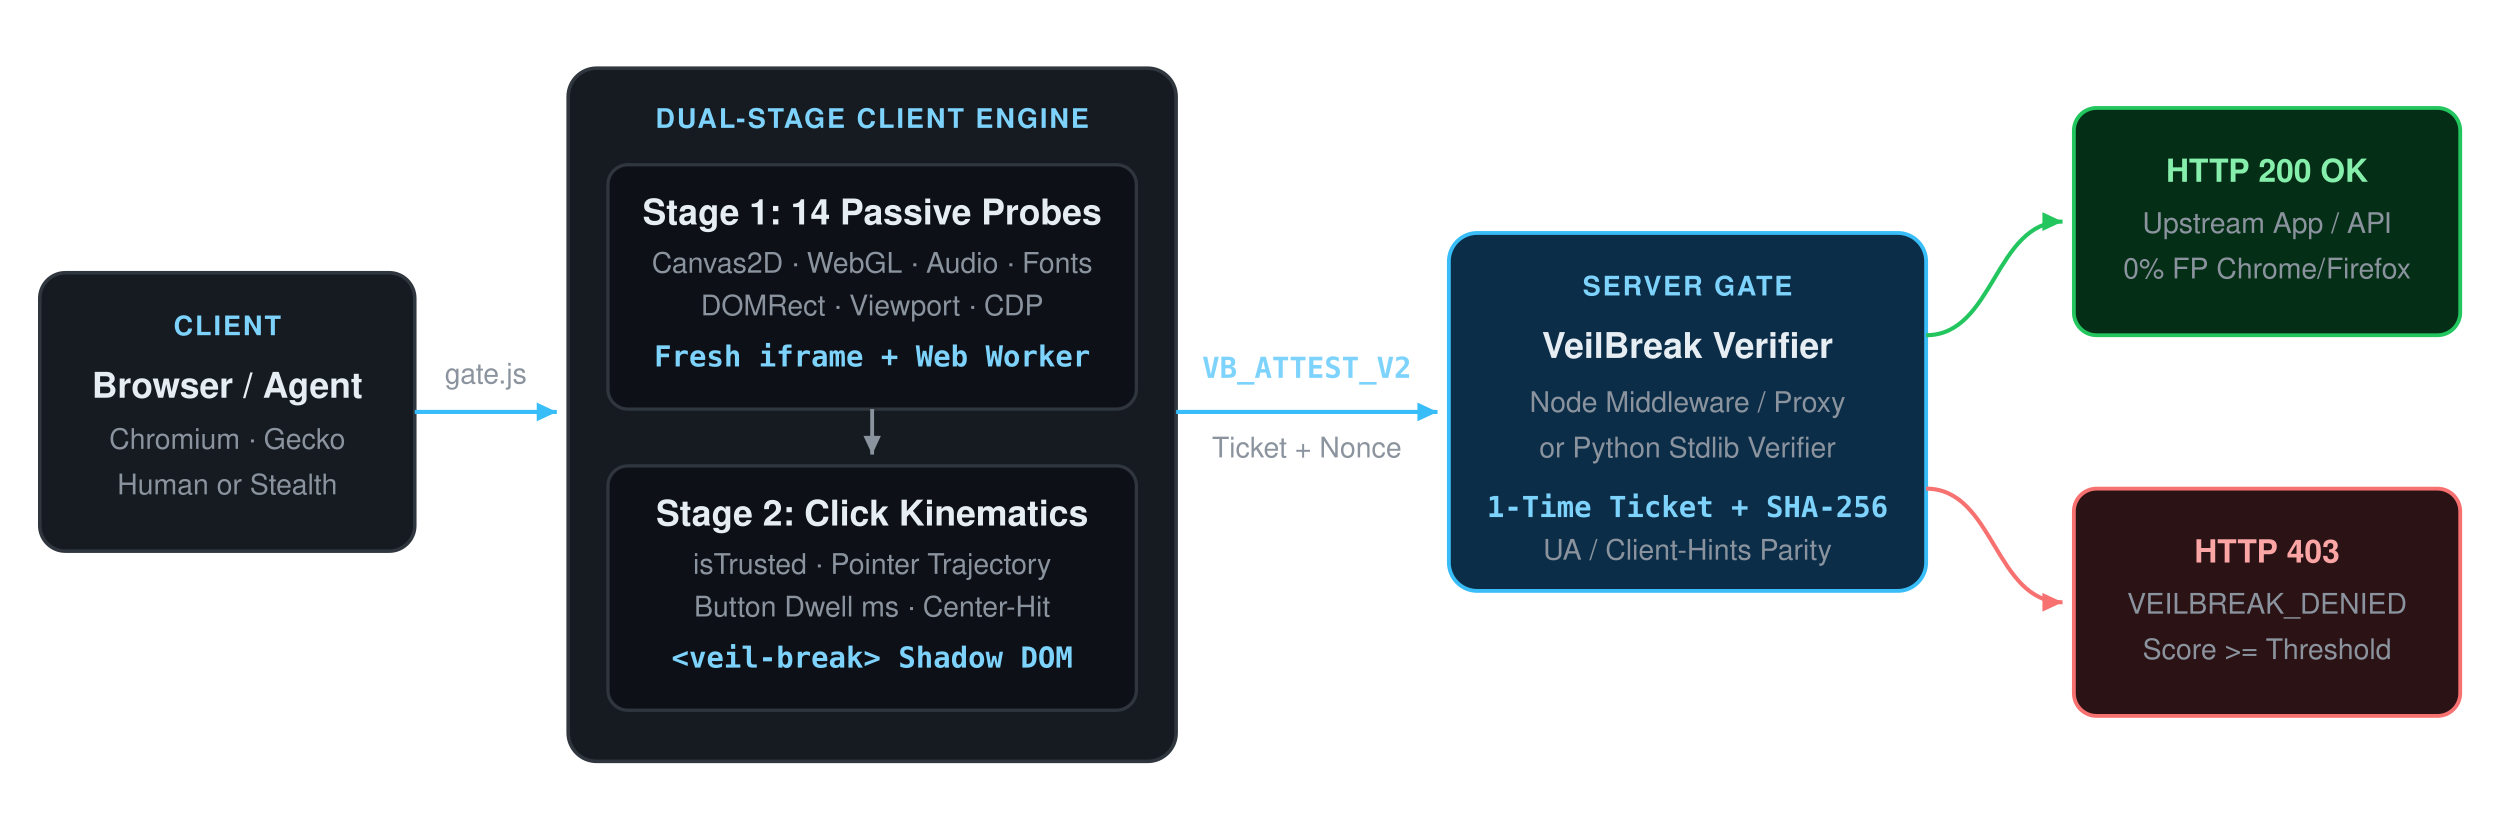
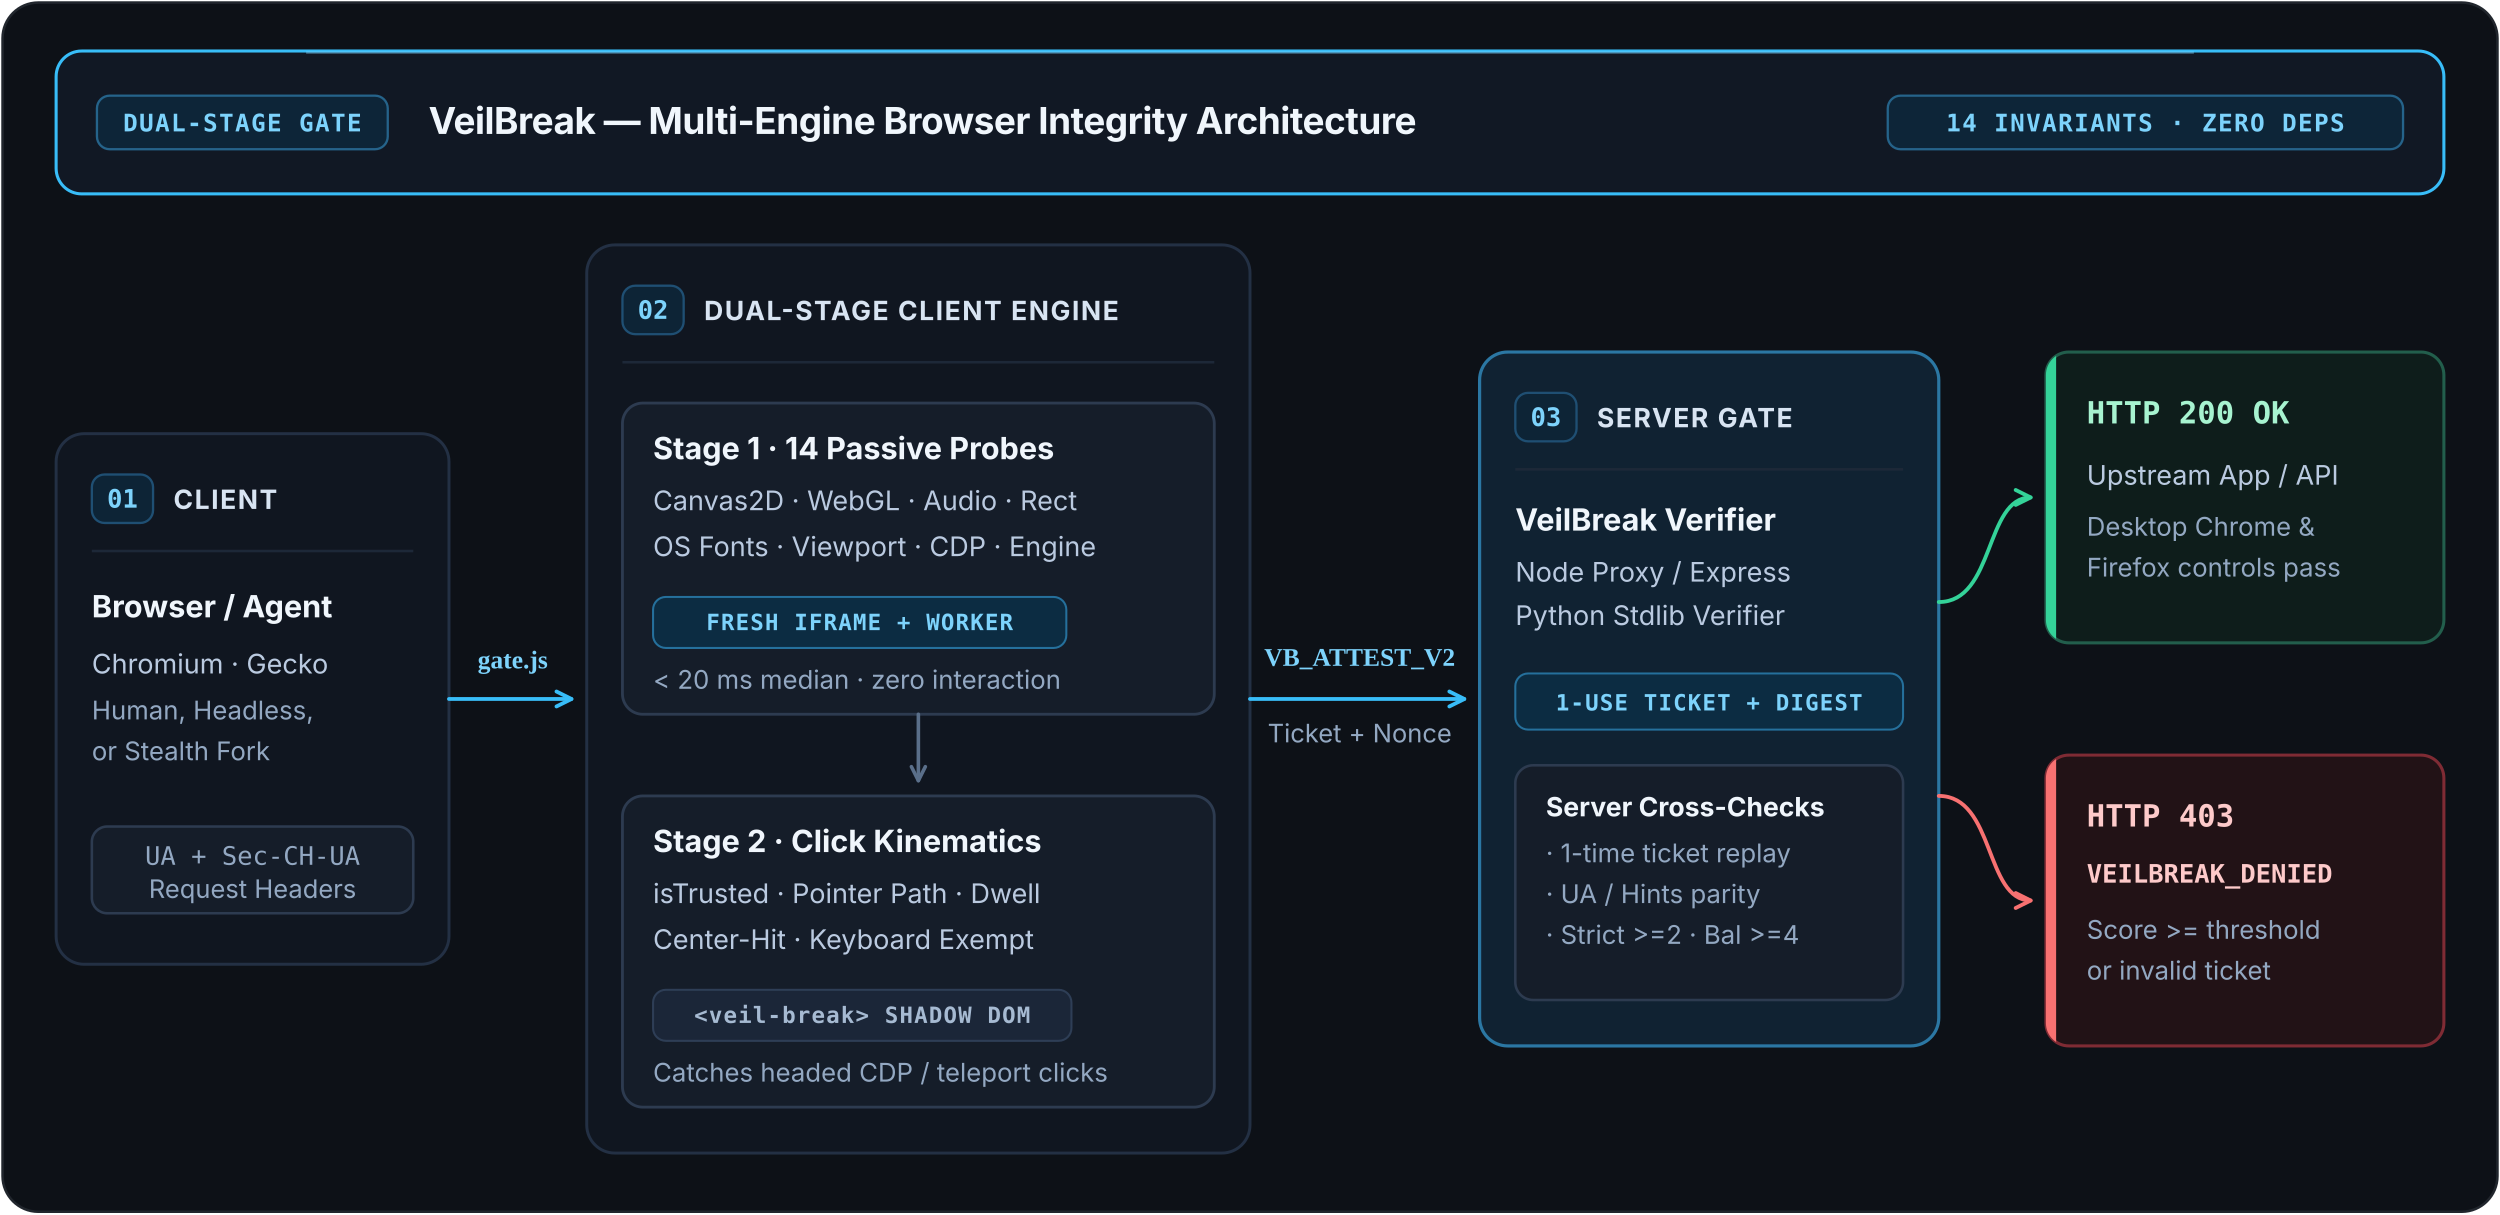
- <svg xmlns="http://www.w3.org/2000/svg" width="880" height="292" viewBox="0 0 880 292" role="img" aria-label="VeilBreak Dual-Stage Browser Integrity Gate Architecture">
+ <svg xmlns="http://www.w3.org/2000/svg" width="980" height="476" viewBox="0 0 980 476" role="img" aria-label="VeilBreak Dual-Stage Browser Integrity Gate Architecture">
  <defs>
-     <marker id="arr" viewBox="0 0 10 10" refX="8.5" refY="5" markerWidth="6.5" markerHeight="6.5" orient="auto-start-reverse">
-       <path d="M 1 1.5 L 8.5 5 L 1 8.5 z" fill="#8B949E" />
+     <marker id="vb-edge-dark" viewBox="0 0 10 10" refX="7.5" refY="5" markerWidth="6.5" markerHeight="6.5" orient="auto">
+       <path d="M 1.5 2 L 7.5 5 L 1.5 8" fill="none" stroke="#5A6F8A" stroke-width="1.55" stroke-linecap="round" stroke-linejoin="round" />
    </marker>
-     <marker id="arr-acc" viewBox="0 0 10 10" refX="8.5" refY="5" markerWidth="6.5" markerHeight="6.5" orient="auto-start-reverse">
-       <path d="M 1 1.5 L 8.5 5 L 1 8.5 z" fill="#38BDF8" />
+     <marker id="vb-acc-dark" viewBox="0 0 10 10" refX="7.5" refY="5" markerWidth="6.5" markerHeight="6.5" orient="auto">
+       <path d="M 1.5 2 L 7.5 5 L 1.5 8" fill="none" stroke="#38BDF8" stroke-width="1.55" stroke-linecap="round" stroke-linejoin="round" />
    </marker>
-     <marker id="arr-ok" viewBox="0 0 10 10" refX="8.5" refY="5" markerWidth="6.5" markerHeight="6.5" orient="auto-start-reverse">
-       <path d="M 1 1.5 L 8.5 5 L 1 8.5 z" fill="#22C55E" />
+     <marker id="vb-ok-dark" viewBox="0 0 10 10" refX="7.5" refY="5" markerWidth="6.5" markerHeight="6.5" orient="auto">
+       <path d="M 1.5 2 L 7.5 5 L 1.5 8" fill="none" stroke="#34D399" stroke-width="1.55" stroke-linecap="round" stroke-linejoin="round" />
    </marker>
-     <marker id="arr-deny" viewBox="0 0 10 10" refX="8.5" refY="5" markerWidth="6.5" markerHeight="6.5" orient="auto-start-reverse">
-       <path d="M 1 1.5 L 8.5 5 L 1 8.5 z" fill="#F87171" />
+     <marker id="vb-deny-dark" viewBox="0 0 10 10" refX="7.5" refY="5" markerWidth="6.5" markerHeight="6.5" orient="auto">
+       <path d="M 1.5 2 L 7.5 5 L 1.5 8" fill="none" stroke="#F87171" stroke-width="1.55" stroke-linecap="round" stroke-linejoin="round" />
    </marker>
+     <clipPath id="vb-clip-ok-dark">
+       <rect x="802" y="138" width="156" height="114" rx="9" />
+     </clipPath>
+     <clipPath id="vb-clip-dn-dark">
+       <rect x="802" y="296" width="156" height="114" rx="9" />
+     </clipPath>
    <style>
-       .card { fill: #161B22; stroke: #30363D; stroke-width: 1.25; }
-       .sub  { fill: #0D1117; stroke: #30363D; stroke-width: 1.15; }
-       .acc  { fill: #0C2D48; stroke: #38BDF8; stroke-width: 1.35; }
-       .ok   { fill: #052E16; stroke: #22C55E; stroke-width: 1.35; }
-       .deny { fill: #2A1215; stroke: #F87171; stroke-width: 1.35; }
-       .t    { font-family: -apple-system, BlinkMacSystemFont, "Segoe UI", Helvetica, Arial, sans-serif; font-size: 12.5px; font-weight: 700; fill: #E6EDF3; text-anchor: middle; }
-       .tl   { font-family: -apple-system, BlinkMacSystemFont, "Segoe UI", Helvetica, Arial, sans-serif; font-size: 12px; font-weight: 700; fill: #E6EDF3; text-anchor: start; }
-       .b    { font-family: -apple-system, BlinkMacSystemFont, "Segoe UI", Helvetica, Arial, sans-serif; font-size: 10.6px; fill: #C9D1D9; text-anchor: middle; }
-       .m    { font-family: -apple-system, BlinkMacSystemFont, "Segoe UI", Helvetica, Arial, sans-serif; font-size: 10px; fill: #8B949E; text-anchor: middle; }
-       .mono { font-family: ui-monospace, SFMono-Regular, Menlo, Consolas, monospace; font-size: 10.2px; font-weight: 600; fill: #7DD3FC; text-anchor: middle; }
-       .ok-t { font-family: -apple-system, BlinkMacSystemFont, "Segoe UI", Helvetica, Arial, sans-serif; font-size: 11.2px; font-weight: 700; fill: #86EFAC; text-anchor: middle; }
-       .dn-t { font-family: -apple-system, BlinkMacSystemFont, "Segoe UI", Helvetica, Arial, sans-serif; font-size: 11.2px; font-weight: 700; fill: #FCA5A5; text-anchor: middle; }
-       .kicker { font-family: -apple-system, BlinkMacSystemFont, "Segoe UI", Helvetica, Arial, sans-serif; font-size: 9.5px; font-weight: 700; letter-spacing: 0.7px; fill: #7DD3FC; text-anchor: middle; }
-       .e    { fill: none; stroke: #8B949E; stroke-width: 1.35; }
-       .ea   { fill: none; stroke: #38BDF8; stroke-width: 1.45; }
-       .eok  { fill: none; stroke: #22C55E; stroke-width: 1.45; }
-       .edn  { fill: none; stroke: #F87171; stroke-width: 1.45; }
+       .sans { font-family: -apple-system, BlinkMacSystemFont, "Segoe UI", Inter, Helvetica, Arial, sans-serif; }
+       .mono { font-family: ui-monospace, SFMono-Regular, "SF Mono", Menlo, Consolas, monospace; }
+       .hub-title { font-size: 14.5px; font-weight: 700; fill: #F0F6FC; letter-spacing: -0.2px; }
+       .badge-txt { font-size: 9.5px; font-weight: 700; fill: #7DD3FC; letter-spacing: 0.55px; text-anchor: middle; }
+       .col-hdr   { font-size: 10.4px; font-weight: 700; fill: #D8E4F2; letter-spacing: 0.6px; }
+       .step-num  { font-size: 10px; font-weight: 700; fill: #7DD3FC; text-anchor: middle; }
+       .card-ttl  { font-size: 12px; font-weight: 700; fill: #F0F6FC; }
+       .body      { font-size: 10.6px; font-weight: 400; fill: #BACAE0; }
+       .muted     { font-size: 10.1px; font-weight: 400; fill: #93A8C2; }
+       .muted-c   { font-size: 10px; font-weight: 400; fill: #93A8C2; text-anchor: middle; }
+       .mono-c    { font-size: 10px; font-weight: 700; fill: #7DD3FC; text-anchor: middle; }
+       .pill-txt  { font-size: 8.8px; font-weight: 700; fill: #7DD3FC; letter-spacing: 0.45px; text-anchor: middle; }
+       .tag-txt   { font-size: 8.8px; font-weight: 700; fill: #A6BAD2; letter-spacing: 0.45px; text-anchor: middle; }
+       .ok-t      { font-size: 12px; font-weight: 700; fill: #A7F3D0; }
+       .dn-t      { font-size: 12px; font-weight: 700; fill: #FECACA; }
+       .edge      { fill: none; stroke: #5A6F8A; stroke-width: 1.4; stroke-linecap: round; }
+       .edge-acc  { fill: none; stroke: #38BDF8; stroke-width: 1.5; stroke-linecap: round; }
+       .edge-ok   { fill: none; stroke: #34D399; stroke-width: 1.5; stroke-linecap: round; }
+       .edge-deny { fill: none; stroke: #F87171; stroke-width: 1.5; stroke-linecap: round; }
    </style>
  </defs>
-   <rect class="card" x="14" y="96" width="132" height="98" rx="9" />
-   <text class="kicker" x="80" y="118">CLIENT</text>
-   <text class="t" x="80" y="140">Browser / Agent</text>
-   <text class="m" x="80" y="158">Chromium · Gecko</text>
-   <text class="m" x="80" y="174">Human or Stealth</text>
-   <line class="ea" x1="146" y1="145" x2="196" y2="145" marker-end="url(#arr-acc)" />
-   <text class="m" x="171" y="135">gate.js</text>
-   <rect class="card" x="200" y="24" width="214" height="244" rx="10" />
-   <text class="kicker" x="307" y="45">DUAL-STAGE CLIENT ENGINE</text>
-   <rect class="sub" x="214" y="58" width="186" height="86" rx="7" />
-   <text class="t" x="307" y="79">Stage 1: 14 Passive Probes</text>
-   <text class="m" x="307" y="96">Canvas2D · WebGL · Audio · Fonts</text>
-   <text class="m" x="307" y="111">DOMRect · Viewport · CDP</text>
-   <text class="mono" x="307" y="129">Fresh iframe + Web Worker</text>
-   <line class="e" x1="307" y1="144" x2="307" y2="160" marker-end="url(#arr)" />
-   <rect class="sub" x="214" y="164" width="186" height="86" rx="7" />
-   <text class="t" x="307" y="185">Stage 2: Click Kinematics</text>
-   <text class="m" x="307" y="202">isTrusted · Pointer Trajectory</text>
-   <text class="m" x="307" y="217">Button Dwell ms · Center-Hit</text>
-   <text class="mono" x="307" y="235">&lt;veil-break&gt; Shadow DOM</text>
-   <line class="ea" x1="414" y1="145" x2="506" y2="145" marker-end="url(#arr-acc)" />
-   <text class="mono" x="460" y="133">VB_ATTEST_V2</text>
-   <text class="m" x="460" y="161">Ticket + Nonce</text>
-   <rect class="acc" x="510" y="82" width="168" height="126" rx="10" />
-   <text class="kicker" x="594" y="104">SERVER GATE</text>
-   <text class="t" x="594" y="126">VeilBreak Verifier</text>
-   <text class="m" x="594" y="145">Node Middleware / Proxy</text>
-   <text class="m" x="594" y="161">or Python Stdlib Verifier</text>
-   <text class="mono" x="594" y="182">1-Time Ticket + SHA-256</text>
-   <text class="m" x="594" y="197">UA / Client-Hints Parity</text>
-   <path class="eok" d="M 678,118 C 702,118 702,78 726,78" marker-end="url(#arr-ok)" />
-   <path class="edn" d="M 678,172 C 702,172 702,212 726,212" marker-end="url(#arr-deny)" />
-   <rect class="ok" x="730" y="38" width="136" height="80" rx="8" />
-   <text class="ok-t" x="798" y="64">HTTP 200 OK</text>
-   <text class="m" x="798" y="82">Upstream App / API</text>
-   <text class="m" x="798" y="98">0% FP Chrome/Firefox</text>
-   <rect class="deny" x="730" y="172" width="136" height="80" rx="8" />
-   <text class="dn-t" x="798" y="198">HTTP 403</text>
-   <text class="m" x="798" y="216">VEILBREAK_DENIED</text>
-   <text class="m" x="798" y="232">Score &gt;= Threshold</text>
+   <rect x="1" y="1" width="978" height="474" rx="14" fill="#0D1117" stroke="#21262D" stroke-width="1" />
+   <g id="vb-header">
+     <rect x="22" y="20" width="936" height="56" rx="10" fill="#111824" stroke="#38BDF8" stroke-width="1.2" />
+     <line x1="120" y1="20.6" x2="860" y2="20.6" stroke="#7DD3FC" stroke-width="1" opacity="0.4" />
+     <rect x="38" y="37.5" width="114" height="21" rx="5" fill="#0D2538" stroke="#25638A" stroke-width="0.9" />
+     <text class="mono badge-txt" x="95" y="51.5">DUAL-STAGE GATE</text>
+     <text class="sans hub-title" x="168" y="52.5">VeilBreak — Multi-Engine Browser Integrity Architecture</text>
+     <rect x="740" y="37.5" width="202" height="21" rx="5" fill="#0D2538" stroke="#25638A" stroke-width="0.9" />
+     <text class="mono badge-txt" x="841" y="51.5">14 INVARIANTS · ZERO DEPS</text>
+   </g>
+   <g id="vb-col1">
+     <rect x="22" y="170" width="154" height="208" rx="11" fill="#101620" stroke="#233044" stroke-width="1.15" />
+     <rect x="36" y="186" width="24" height="19" rx="5" fill="#0D2436" stroke="#1F4F73" stroke-width="0.9" />
+     <text class="mono step-num" x="48" y="199">01</text>
+     <text class="sans col-hdr" x="68" y="199.5">CLIENT</text>
+     <line x1="36" y1="216" x2="162" y2="216" stroke="#1D2838" stroke-width="1" />
+     <text class="sans card-ttl" x="36" y="242">Browser / Agent</text>
+     <text class="sans body" x="36" y="264">Chromium · Gecko</text>
+     <text class="sans muted" x="36" y="282">Human, Headless,</text>
+     <text class="sans muted" x="36" y="298">or Stealth Fork</text>
+     <rect x="36" y="324" width="126" height="34" rx="6" fill="#151D29" stroke="#2D3B50" stroke-width="1" />
+     <text class="mono muted-c" x="99" y="339" font-size="9.5">UA + Sec-CH-UA</text>
+     <text class="sans muted-c" x="99" y="352" font-size="9.3">Request Headers</text>
+   </g>
+   <line class="edge-acc" x1="176" y1="274" x2="224" y2="274" marker-end="url(#vb-acc-dark)" />
+   <text class="mono-c" x="201" y="262">gate.js</text>
+   <g id="vb-col2">
+     <rect x="230" y="96" width="260" height="356" rx="11" fill="#101620" stroke="#233044" stroke-width="1.15" />
+     <rect x="244" y="112" width="24" height="19" rx="5" fill="#0D2436" stroke="#1F4F73" stroke-width="0.9" />
+     <text class="mono step-num" x="256" y="125">02</text>
+     <text class="sans col-hdr" x="276" y="125.5">DUAL-STAGE CLIENT ENGINE</text>
+     <line x1="244" y1="142" x2="476" y2="142" stroke="#1D2838" stroke-width="1" />
+     <rect x="244" y="158" width="232" height="122" rx="8" fill="#151D29" stroke="#2D3B50" stroke-width="1.1" />
+     <text class="sans card-ttl" x="256" y="180">Stage 1 · 14 Passive Probes</text>
+     <text class="sans body" x="256" y="200">Canvas2D · WebGL · Audio · Rect</text>
+     <text class="sans body" x="256" y="218">OS Fonts · Viewport · CDP · Engine</text>
+     <rect x="256" y="234" width="162" height="20" rx="5" fill="#0C2C42" stroke="#25709C" stroke-width="0.8" />
+     <text class="mono pill-txt" x="337" y="247">FRESH IFRAME + WORKER</text>
+     <text class="sans muted" x="256" y="270">&lt; 20 ms median · zero interaction</text>
+     <line class="edge" x1="360" y1="280" x2="360" y2="306" marker-end="url(#vb-edge-dark)" />
+     <rect x="244" y="312" width="232" height="122" rx="8" fill="#151D29" stroke="#2D3B50" stroke-width="1.1" />
+     <text class="sans card-ttl" x="256" y="334">Stage 2 · Click Kinematics</text>
+     <text class="sans body" x="256" y="354">isTrusted · Pointer Path · Dwell</text>
+     <text class="sans body" x="256" y="372">Center-Hit · Keyboard Exempt</text>
+     <rect x="256" y="388" width="164" height="20" rx="5" fill="#1B2638" stroke="#2E3E56" stroke-width="0.8" />
+     <text class="mono tag-txt" x="338" y="401">&lt;veil-break&gt; SHADOW DOM</text>
+     <text class="sans muted" x="256" y="424">Catches headed CDP / teleport clicks</text>
+   </g>
+   <line class="edge-acc" x1="490" y1="274" x2="574" y2="274" marker-end="url(#vb-acc-dark)" />
+   <text class="mono-c" x="533" y="261">VB_ATTEST_V2</text>
+   <text class="sans muted-c" x="533" y="291">Ticket + Nonce</text>
+   <g id="vb-col3">
+     <rect x="580" y="138" width="180" height="272" rx="11" fill="#102232" stroke="#2B77A3" stroke-width="1.25" />
+     <rect x="594" y="154" width="24" height="19" rx="5" fill="#0D2436" stroke="#1F4F73" stroke-width="0.9" />
+     <text class="mono step-num" x="606" y="167">03</text>
+     <text class="sans col-hdr" x="626" y="167.5">SERVER GATE</text>
+     <line x1="594" y1="184" x2="746" y2="184" stroke="#1D2838" stroke-width="1" />
+     <text class="sans card-ttl" x="594" y="208">VeilBreak Verifier</text>
+     <text class="sans body" x="594" y="228">Node Proxy / Express</text>
+     <text class="sans body" x="594" y="245">Python Stdlib Verifier</text>
+     <rect x="594" y="264" width="152" height="22" rx="5" fill="#0C2C42" stroke="#25709C" stroke-width="0.8" />
+     <text class="mono pill-txt" x="670" y="278.5">1-USE TICKET + DIGEST</text>
+     <rect x="594" y="300" width="152" height="92" rx="7" fill="#151D29" stroke="#2D3B50" stroke-width="1" />
+     <text class="sans" x="606" y="320" font-size="10.4" font-weight="700" fill="#F0F6FC">Server Cross-Checks</text>
+     <text class="sans muted" x="606" y="338">· 1-time ticket replay</text>
+     <text class="sans muted" x="606" y="354">· UA / Hints parity</text>
+     <text class="sans muted" x="606" y="370">· Strict &gt;=2 · Bal &gt;=4</text>
+   </g>
+   <path class="edge-ok" d="M 760,236 C 782,236 778,195 796,195" marker-end="url(#vb-ok-dark)" />
+   <path class="edge-deny" d="M 760,312 C 782,312 778,353 796,353" marker-end="url(#vb-deny-dark)" />
+   <g id="vb-col4">
+     <rect x="802" y="138" width="156" height="114" rx="9" fill="#0E1D1B" stroke="#225E4C" stroke-width="1.2" />
+     <g clip-path="url(#vb-clip-ok-dark)">
+       <rect x="802" y="138" width="4" height="114" fill="#34D399" />
+     </g>
+     <text class="mono ok-t" x="818" y="166">HTTP 200 OK</text>
+     <text class="sans body" x="818" y="190">Upstream App / API</text>
+     <text class="sans muted" x="818" y="210">Desktop Chrome &amp;</text>
+     <text class="sans muted" x="818" y="226">Firefox controls pass</text>
+     <rect x="802" y="296" width="156" height="114" rx="9" fill="#221216" stroke="#7F2B34" stroke-width="1.2" />
+     <g clip-path="url(#vb-clip-dn-dark)">
+       <rect x="802" y="296" width="4" height="114" fill="#F87171" />
+     </g>
+     <text class="mono dn-t" x="818" y="324">HTTP 403</text>
+     <text class="mono" x="818" y="346" font-size="10" font-weight="700" fill="#FECACA">VEILBREAK_DENIED</text>
+     <text class="sans muted" x="818" y="368">Score &gt;= threshold</text>
+     <text class="sans muted" x="818" y="384">or invalid ticket</text>
+   </g>
</svg>
